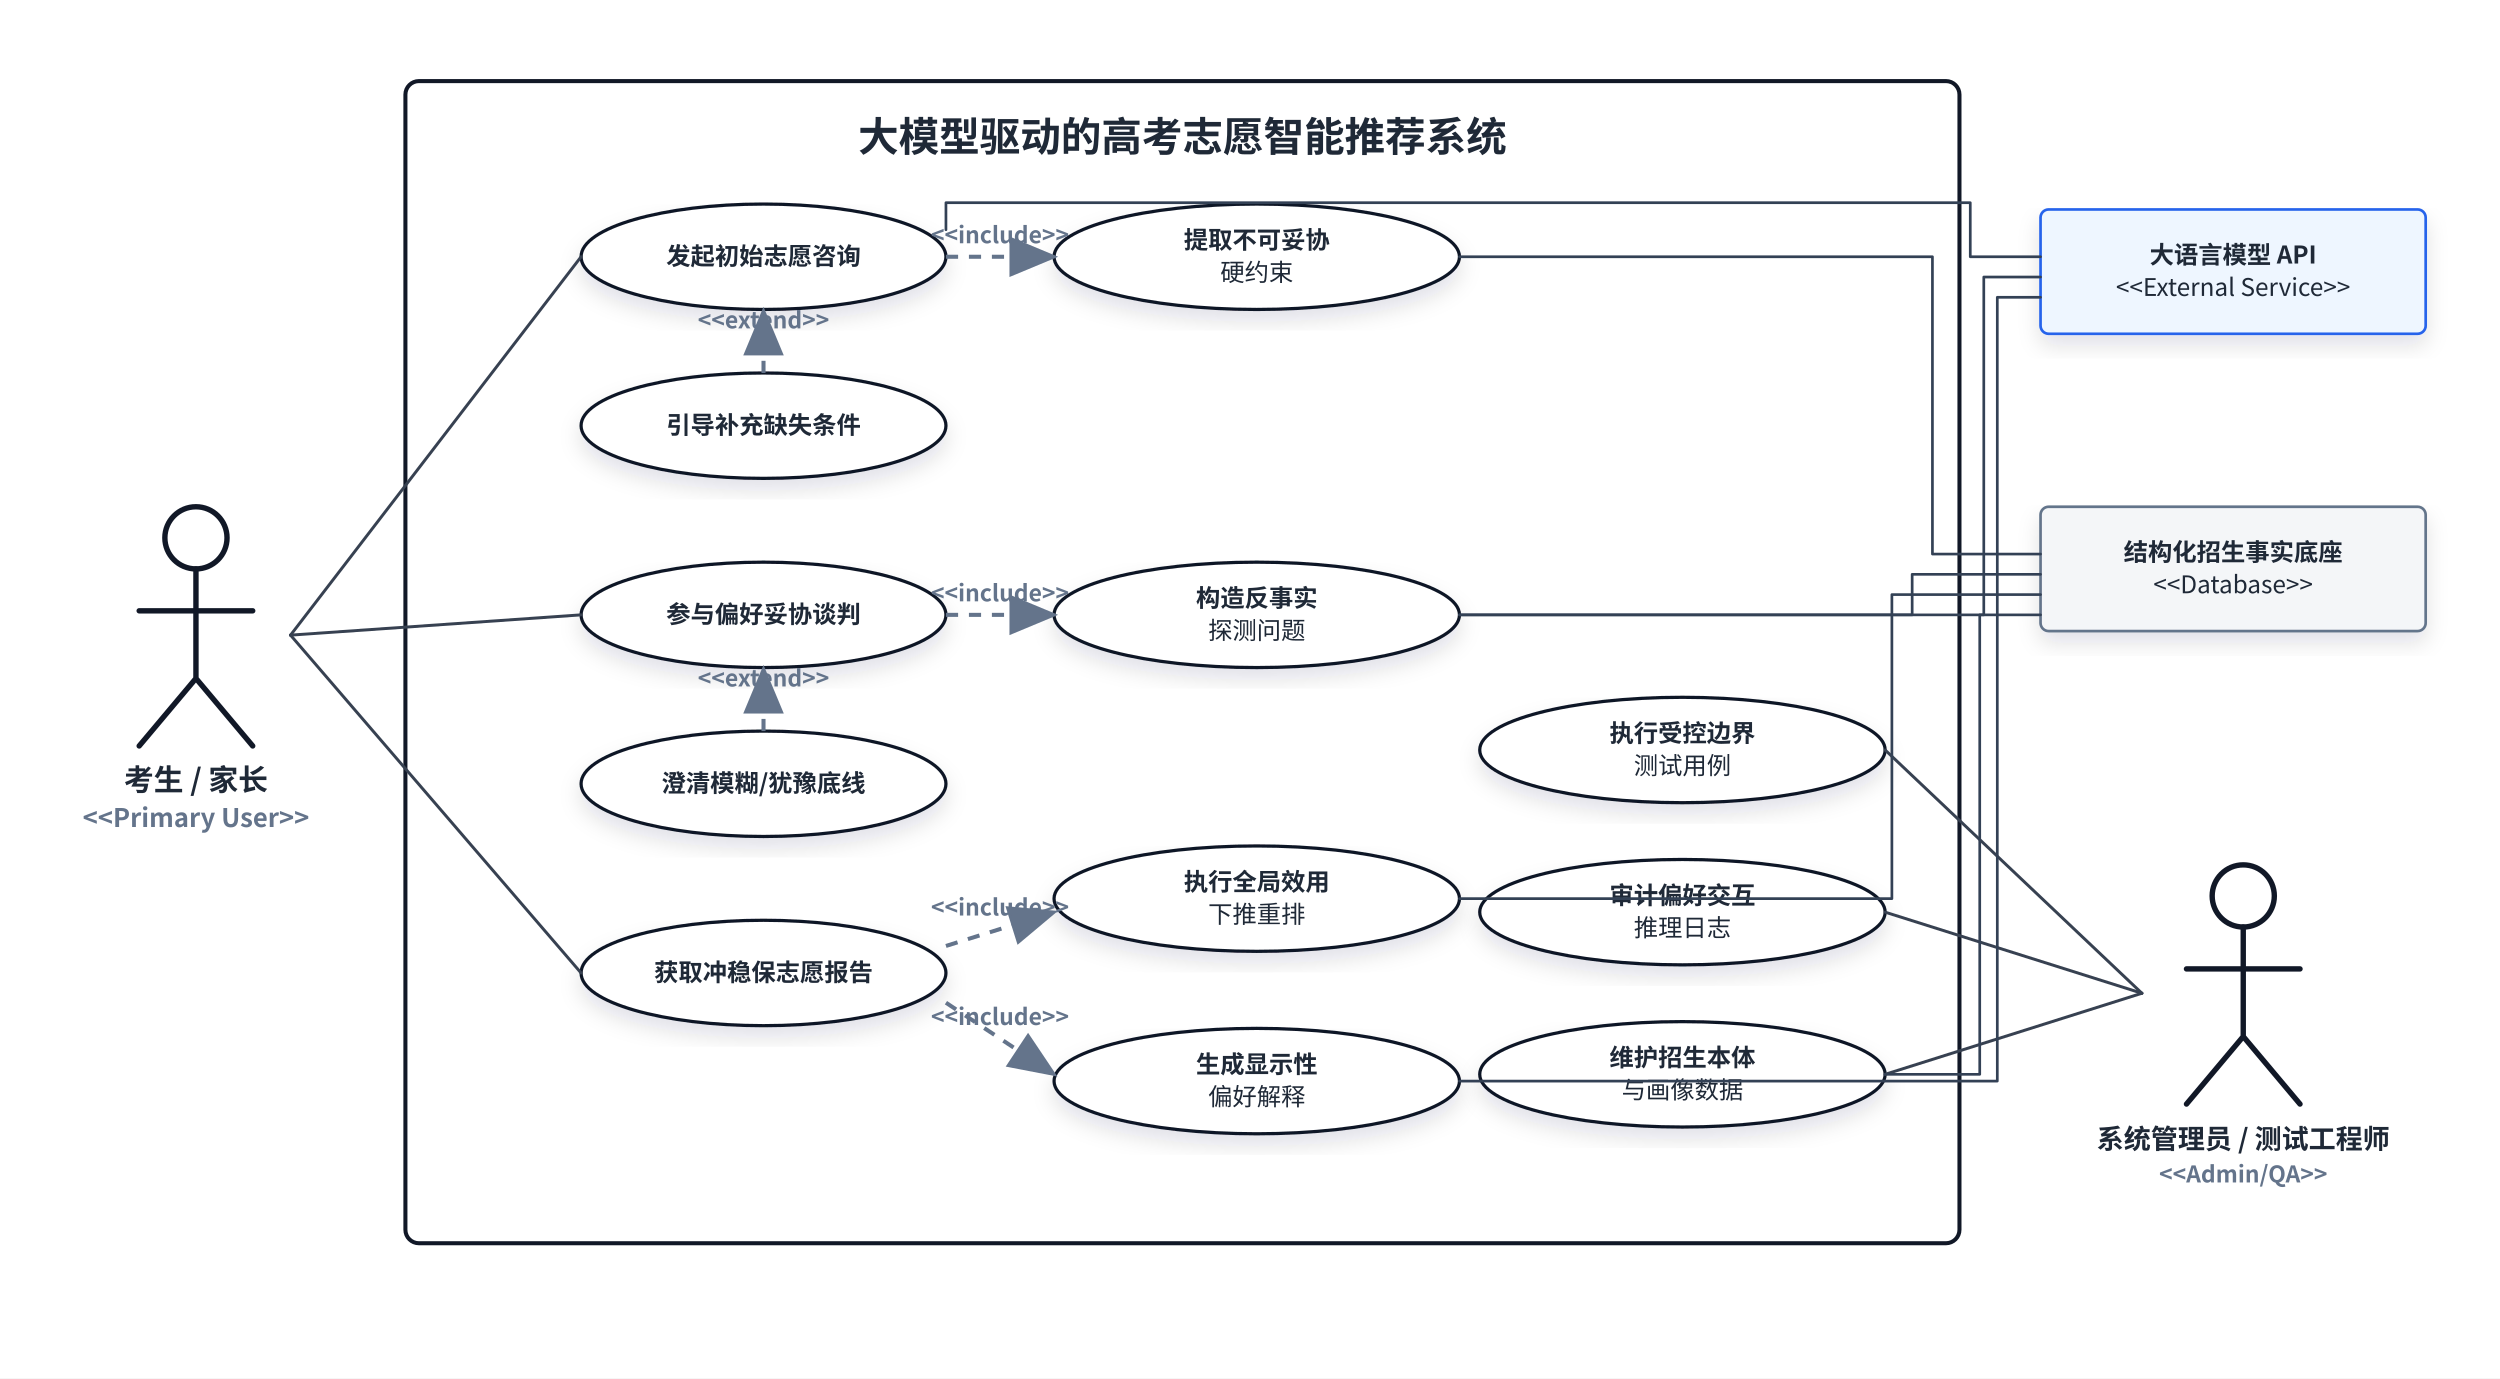
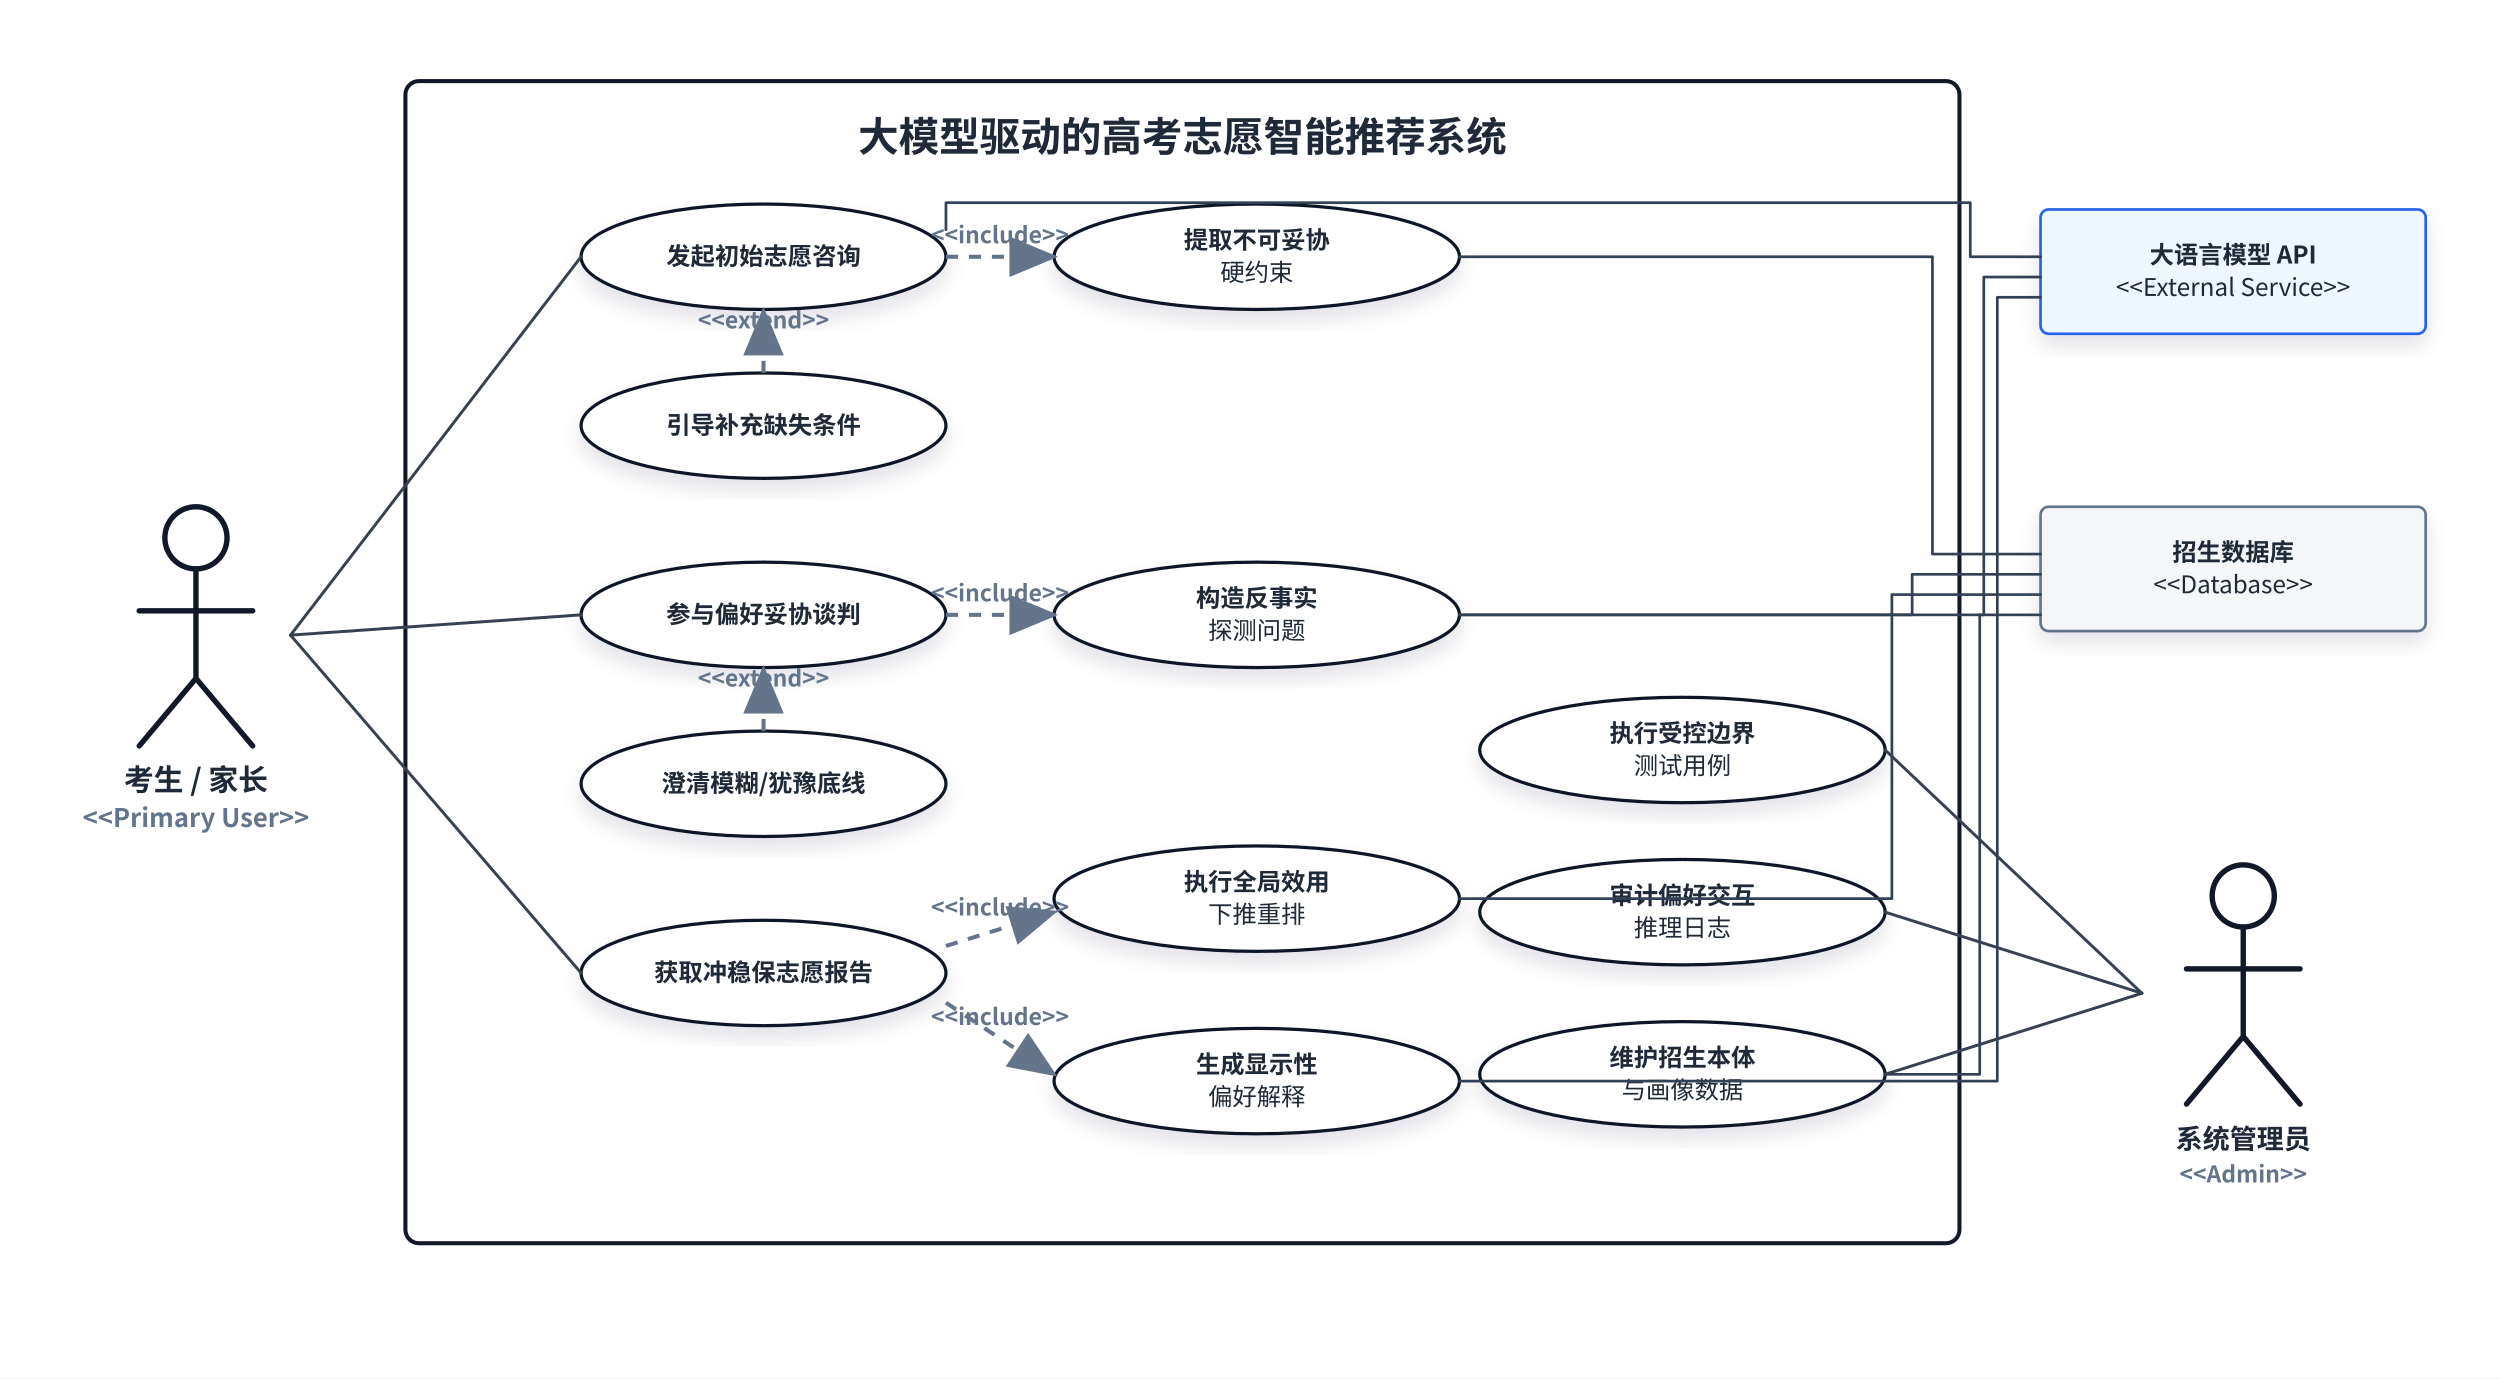
<svg xmlns="http://www.w3.org/2000/svg" width="1850" height="1020" viewBox="0 0 1850 1020">
  <rect width="100%" height="100%" fill="#ffffff" />
  <defs>
    <marker id="arrow" markerWidth="14" markerHeight="14" refX="11" refY="5" orient="auto" markerUnits="strokeWidth">
      <path d="M0,0 L12,5 L0,10 Z" fill="#64748b" />
    </marker>
    <filter id="shadow" x="-10%" y="-10%" width="120%" height="130%">
      <feDropShadow dx="0" dy="8" stdDeviation="8" flood-color="#0f172a" flood-opacity="0.12" />
    </filter>
  </defs>
  <style>
  text {
    font-family: Microsoft YaHei, Noto Sans CJK SC, SimHei, Arial, sans-serif;
    dominant-baseline: alphabetic;
  }
  .card {
    filter: url(#shadow);
  }
</style>
  <rect x="300" y="60" width="1150" height="860" rx="10" fill="#ffffff" stroke="#111827" stroke-width="3" />
  <text x="875.0" y="112" text-anchor="middle" font-size="30" font-weight="700" fill="#1f2937">大模型驱动的高考志愿智能推荐系统</text>
  <circle cx="145" cy="398" r="23" fill="#ffffff" stroke="#111827" stroke-width="4" />
  <path d="M145,421 L145,502 M103,452 L187,452 M145,502 L103,552 M145,502 L187,552" fill="none" stroke="#111827" stroke-width="4" stroke-linecap="round" />
  <text x="145" y="585" text-anchor="middle" font-size="22" font-weight="700" fill="#1f2937">考生 / 家长</text>
  <text x="145" y="612" text-anchor="middle" font-size="19" font-weight="600" fill="#64748b">&lt;&lt;Primary User&gt;&gt;</text>
  <circle cx="1660" cy="663" r="23" fill="#ffffff" stroke="#111827" stroke-width="4" />
  <path d="M1660,686 L1660,767 M1618,717 L1702,717 M1660,767 L1618,817 M1660,767 L1702,817" fill="none" stroke="#111827" stroke-width="4" stroke-linecap="round" />
-   <text x="1660" y="850" text-anchor="middle" font-size="20" font-weight="700" fill="#1f2937">系统管理员 / 测试工程师</text>
-   <text x="1660" y="875" text-anchor="middle" font-size="17" font-weight="600" fill="#64748b">&lt;&lt;Admin/QA&gt;&gt;</text>
+   <text x="1660" y="850" text-anchor="middle" font-size="20" font-weight="700" fill="#1f2937">系统管理员</text>
+   <text x="1660" y="875" text-anchor="middle" font-size="17" font-weight="600" fill="#64748b">&lt;&lt;Admin&gt;&gt;</text>
  <rect class="card" x="1510" y="155" width="285" height="92" rx="6" fill="#eef6ff" stroke="#2563eb" stroke-width="2" />
  <text x="1652.5" y="195" text-anchor="middle" font-size="18" font-weight="600" fill="#1f2937">大语言模型 API</text>
  <text x="1652.5" y="219" text-anchor="middle" font-size="18" font-weight="500" fill="#1f2937">&lt;&lt;External Service&gt;&gt;</text>
  <rect class="card" x="1510" y="375" width="285" height="92" rx="6" fill="#f4f6f8" stroke="#64748b" stroke-width="2" />
-   <text x="1652.5" y="415" text-anchor="middle" font-size="18" font-weight="600" fill="#1f2937">结构化招生事实底座</text>
+   <text x="1652.5" y="415" text-anchor="middle" font-size="18" font-weight="600" fill="#1f2937">招生数据库</text>
  <text x="1652.5" y="439" text-anchor="middle" font-size="18" font-weight="500" fill="#1f2937">&lt;&lt;Database&gt;&gt;</text>
  <ellipse class="card" cx="565" cy="190" rx="135.0" ry="39.0" fill="#ffffff" stroke="#111827" stroke-width="2.4" />
  <text x="565" y="196" text-anchor="middle" font-size="18" font-weight="600" fill="#1f2937">发起初始志愿咨询</text>
  <ellipse class="card" cx="565" cy="315" rx="135.0" ry="39.0" fill="#ffffff" stroke="#111827" stroke-width="2.4" />
  <text x="565" y="321" text-anchor="middle" font-size="18" font-weight="600" fill="#1f2937">引导补充缺失条件</text>
  <ellipse class="card" cx="930" cy="190" rx="150.0" ry="39.0" fill="#ffffff" stroke="#111827" stroke-width="2.4" />
  <text x="930" y="184" text-anchor="middle" font-size="18" font-weight="600" fill="#1f2937">提取不可妥协</text>
  <text x="930" y="208" text-anchor="middle" font-size="18" font-weight="500" fill="#1f2937">硬约束</text>
  <ellipse class="card" cx="565" cy="455" rx="135.0" ry="39.0" fill="#ffffff" stroke="#111827" stroke-width="2.4" />
  <text x="565" y="461" text-anchor="middle" font-size="18" font-weight="600" fill="#1f2937">参与偏好妥协谈判</text>
  <ellipse class="card" cx="565" cy="580" rx="135.0" ry="39.0" fill="#ffffff" stroke="#111827" stroke-width="2.4" />
  <text x="565" y="586" text-anchor="middle" font-size="18" font-weight="600" fill="#1f2937">澄清模糊/犹豫底线</text>
  <ellipse class="card" cx="930" cy="455" rx="150.0" ry="39.0" fill="#ffffff" stroke="#111827" stroke-width="2.4" />
  <text x="930" y="449" text-anchor="middle" font-size="18" font-weight="600" fill="#1f2937">构造反事实</text>
  <text x="930" y="473" text-anchor="middle" font-size="18" font-weight="500" fill="#1f2937">探测问题</text>
  <ellipse class="card" cx="565" cy="720" rx="135.0" ry="39.0" fill="#ffffff" stroke="#111827" stroke-width="2.4" />
  <text x="565" y="726" text-anchor="middle" font-size="18" font-weight="600" fill="#1f2937">获取冲稳保志愿报告</text>
  <ellipse class="card" cx="930" cy="665" rx="150.0" ry="39.0" fill="#ffffff" stroke="#111827" stroke-width="2.4" />
  <text x="930" y="659" text-anchor="middle" font-size="18" font-weight="600" fill="#1f2937">执行全局效用</text>
  <text x="930" y="683" text-anchor="middle" font-size="18" font-weight="500" fill="#1f2937">下推重排</text>
  <ellipse class="card" cx="930" cy="800" rx="150.0" ry="39.0" fill="#ffffff" stroke="#111827" stroke-width="2.4" />
  <text x="930" y="794" text-anchor="middle" font-size="18" font-weight="600" fill="#1f2937">生成显示性</text>
  <text x="930" y="818" text-anchor="middle" font-size="18" font-weight="500" fill="#1f2937">偏好解释</text>
  <ellipse class="card" cx="1245" cy="555" rx="150.0" ry="39.0" fill="#ffffff" stroke="#111827" stroke-width="2.4" />
  <text x="1245" y="549" text-anchor="middle" font-size="18" font-weight="600" fill="#1f2937">执行受控边界</text>
  <text x="1245" y="573" text-anchor="middle" font-size="18" font-weight="500" fill="#1f2937">测试用例</text>
  <ellipse class="card" cx="1245" cy="675" rx="150.0" ry="39.0" fill="#ffffff" stroke="#111827" stroke-width="2.4" />
  <text x="1245" y="669" text-anchor="middle" font-size="18" font-weight="600" fill="#1f2937">审计偏好交互</text>
  <text x="1245" y="693" text-anchor="middle" font-size="18" font-weight="500" fill="#1f2937">推理日志</text>
  <ellipse class="card" cx="1245" cy="795" rx="150.0" ry="39.0" fill="#ffffff" stroke="#111827" stroke-width="2.4" />
  <text x="1245" y="789" text-anchor="middle" font-size="18" font-weight="600" fill="#1f2937">维护招生本体</text>
  <text x="1245" y="813" text-anchor="middle" font-size="18" font-weight="500" fill="#1f2937">与画像数据</text>
  <path d="M215,470 L430,190" fill="none" stroke="#374151" stroke-width="2.2" stroke-linecap="round" />
  <path d="M215,470 L430,455" fill="none" stroke="#374151" stroke-width="2.2" stroke-linecap="round" />
  <path d="M215,470 L430,720" fill="none" stroke="#374151" stroke-width="2.2" stroke-linecap="round" />
  <path d="M1585,735 L1395,555" fill="none" stroke="#374151" stroke-width="2.2" stroke-linecap="round" />
  <path d="M1585,735 L1395,675" fill="none" stroke="#374151" stroke-width="2.2" stroke-linecap="round" />
  <path d="M1585,735 L1395,795" fill="none" stroke="#374151" stroke-width="2.2" stroke-linecap="round" />
  <path d="M700,190 L780,190" fill="none" stroke="#64748b" stroke-width="3" marker-end="url(#arrow)" stroke-dasharray="9 8" />
  <text x="740.0" y="180.0" text-anchor="middle" font-size="17" font-weight="600" fill="#64748b">&lt;&lt;include&gt;&gt;</text>
  <path d="M565,276 L565,230" fill="none" stroke="#64748b" stroke-width="3" marker-end="url(#arrow)" stroke-dasharray="9 8" />
  <text x="565.0" y="243.0" text-anchor="middle" font-size="17" font-weight="600" fill="#64748b">&lt;&lt;extend&gt;&gt;</text>
  <path d="M700,455 L780,455" fill="none" stroke="#64748b" stroke-width="3" marker-end="url(#arrow)" stroke-dasharray="9 8" />
  <text x="740.0" y="445.0" text-anchor="middle" font-size="17" font-weight="600" fill="#64748b">&lt;&lt;include&gt;&gt;</text>
  <path d="M565,541 L565,495" fill="none" stroke="#64748b" stroke-width="3" marker-end="url(#arrow)" stroke-dasharray="9 8" />
  <text x="565.0" y="508.0" text-anchor="middle" font-size="17" font-weight="600" fill="#64748b">&lt;&lt;extend&gt;&gt;</text>
  <path d="M700,700 L780,675" fill="none" stroke="#64748b" stroke-width="3" marker-end="url(#arrow)" stroke-dasharray="9 8" />
  <text x="740.0" y="677.5" text-anchor="middle" font-size="17" font-weight="600" fill="#64748b">&lt;&lt;include&gt;&gt;</text>
  <path d="M700,742 L780,795" fill="none" stroke="#64748b" stroke-width="3" marker-end="url(#arrow)" stroke-dasharray="9 8" />
  <text x="740.0" y="758.5" text-anchor="middle" font-size="17" font-weight="600" fill="#64748b">&lt;&lt;include&gt;&gt;</text>
  <polyline points="1510,190 1458,190 1458,150 700,150 700,170" fill="none" stroke="#334155" stroke-width="2.0" stroke-linecap="round" stroke-linejoin="round" />
  <polyline points="1510,205 1468,205 1468,455 1080,455" fill="none" stroke="#334155" stroke-width="2.0" stroke-linecap="round" stroke-linejoin="round" />
  <polyline points="1510,220 1478,220 1478,800 1080,800" fill="none" stroke="#334155" stroke-width="2.0" stroke-linecap="round" stroke-linejoin="round" />
  <polyline points="1510,410 1430,410 1430,190 1080,190" fill="none" stroke="#334155" stroke-width="2.0" stroke-linecap="round" stroke-linejoin="round" />
  <polyline points="1510,425 1415,425 1415,455 1080,455" fill="none" stroke="#334155" stroke-width="2.0" stroke-linecap="round" stroke-linejoin="round" />
  <polyline points="1510,440 1400,440 1400,665 1080,665" fill="none" stroke="#334155" stroke-width="2.0" stroke-linecap="round" stroke-linejoin="round" />
  <polyline points="1510,455 1465,455 1465,795 1395,795" fill="none" stroke="#334155" stroke-width="2.0" stroke-linecap="round" stroke-linejoin="round" />
</svg>
